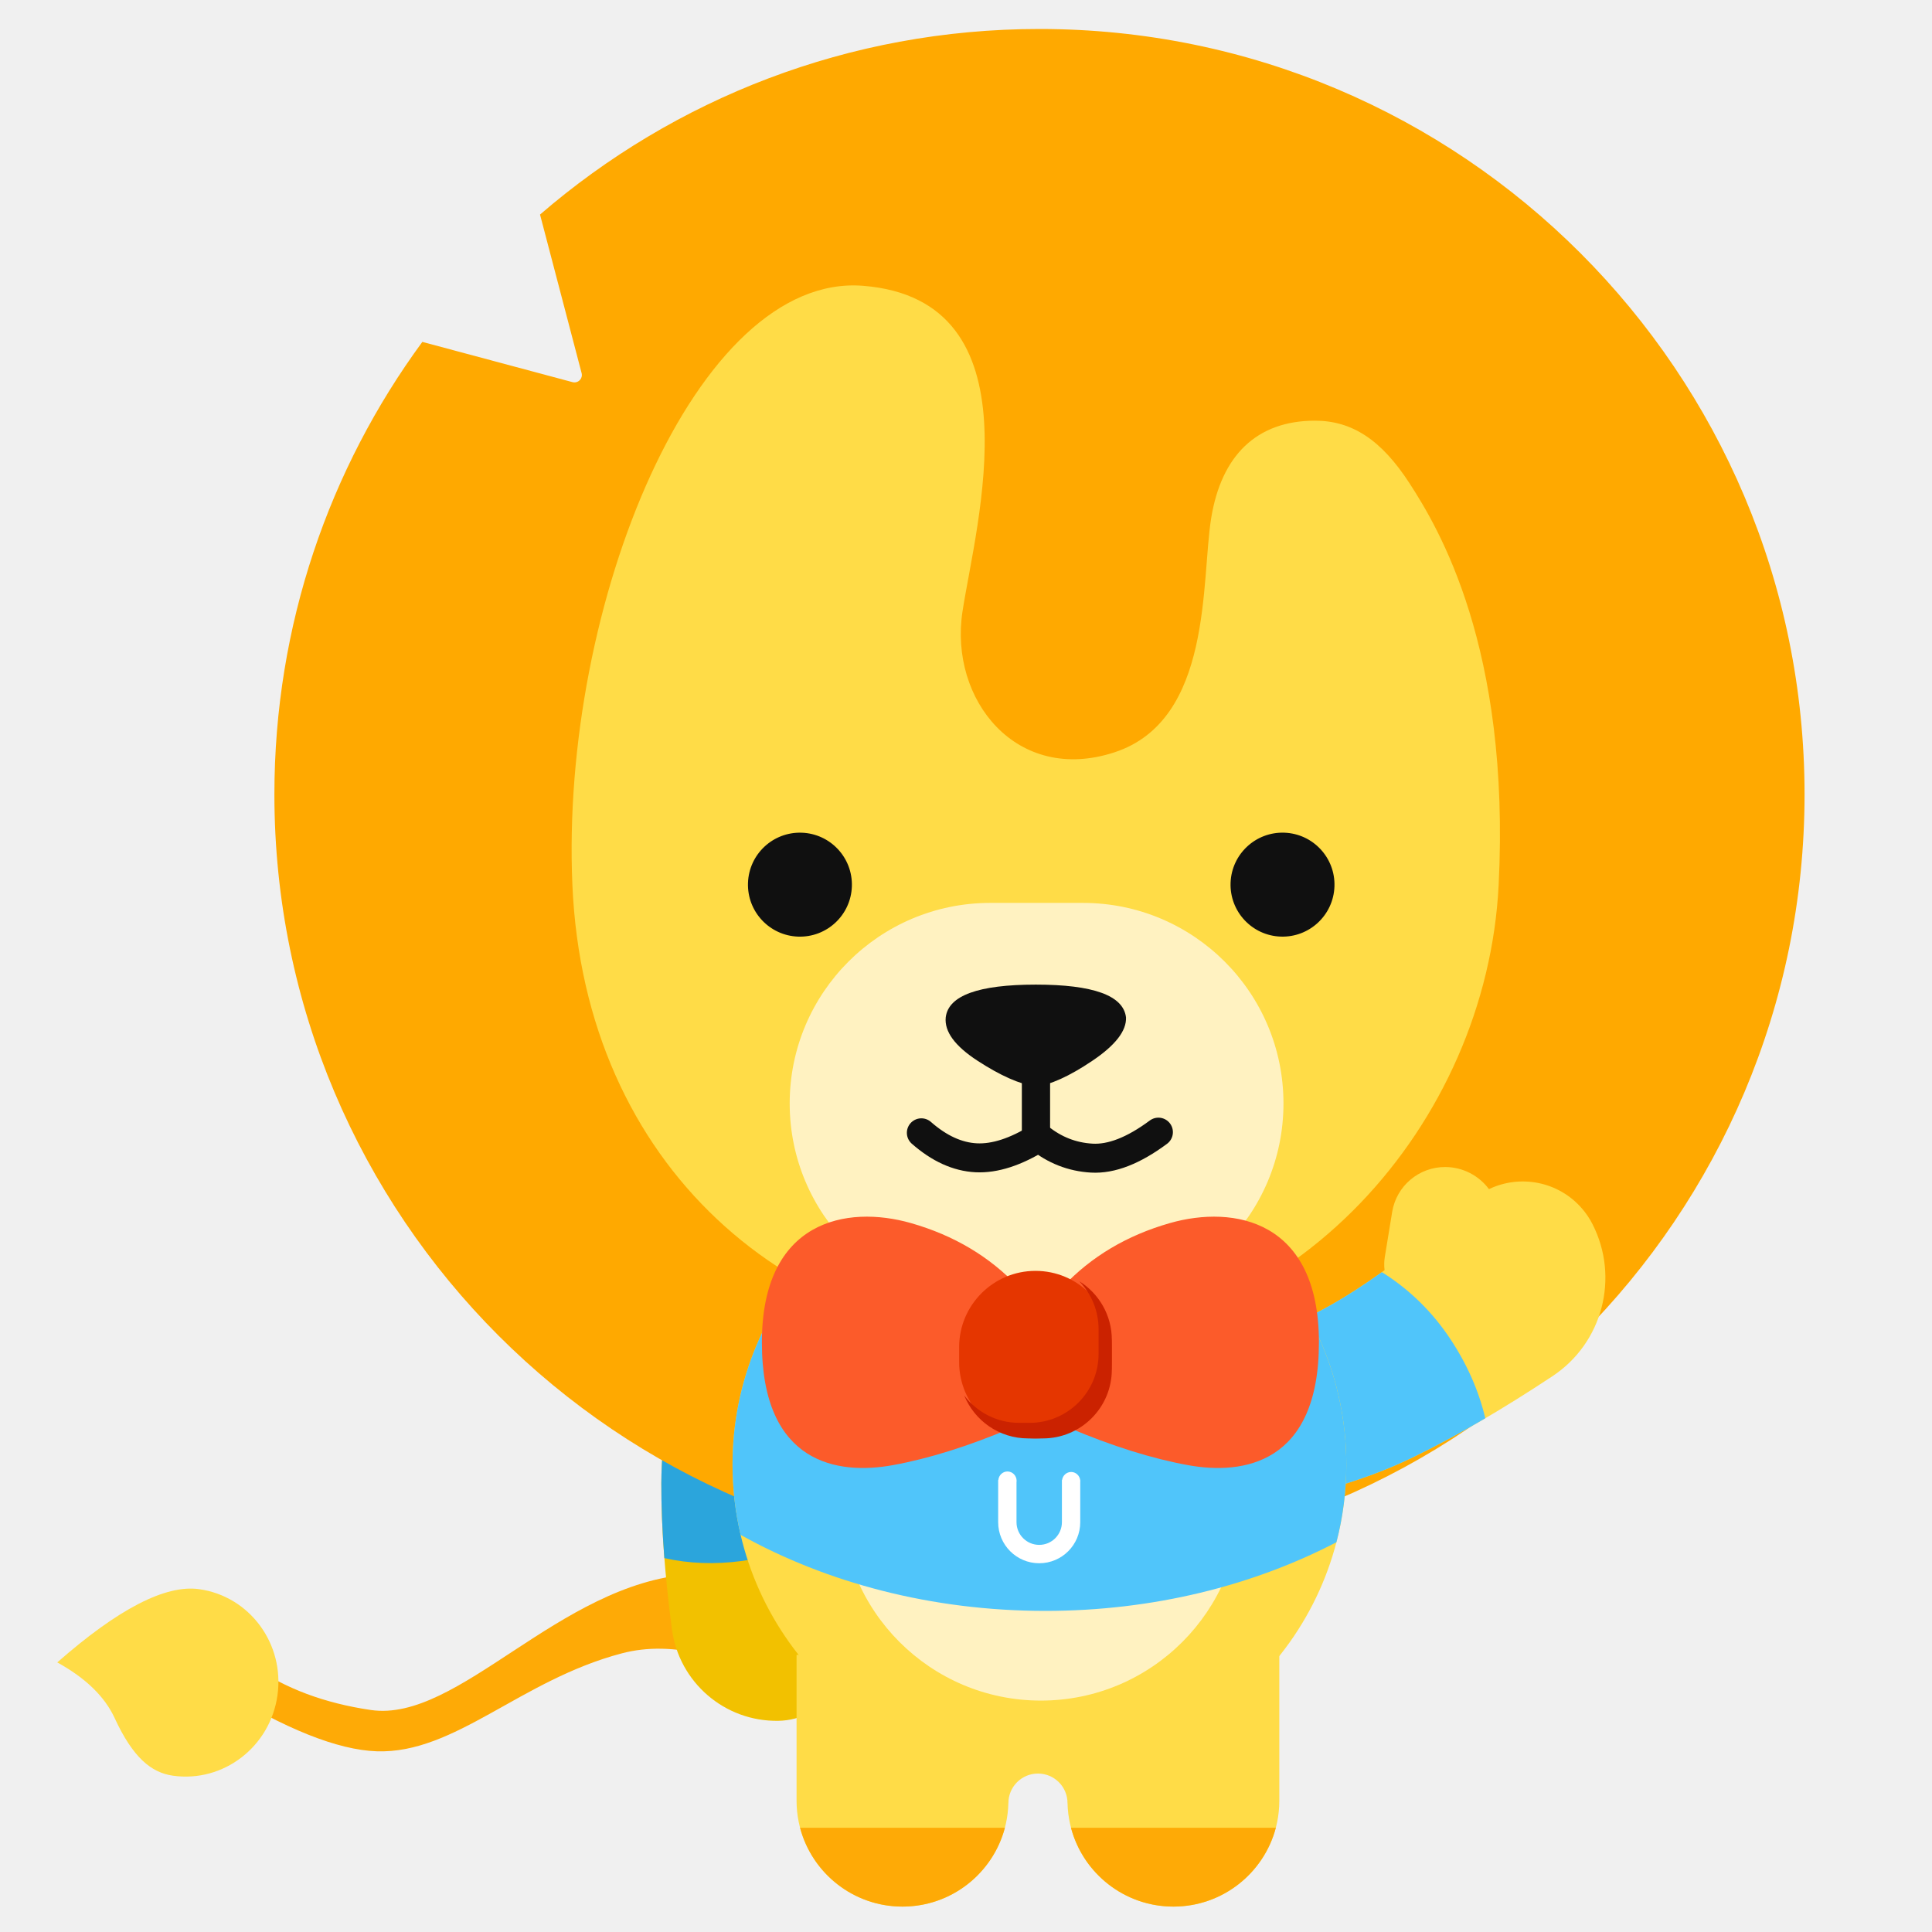
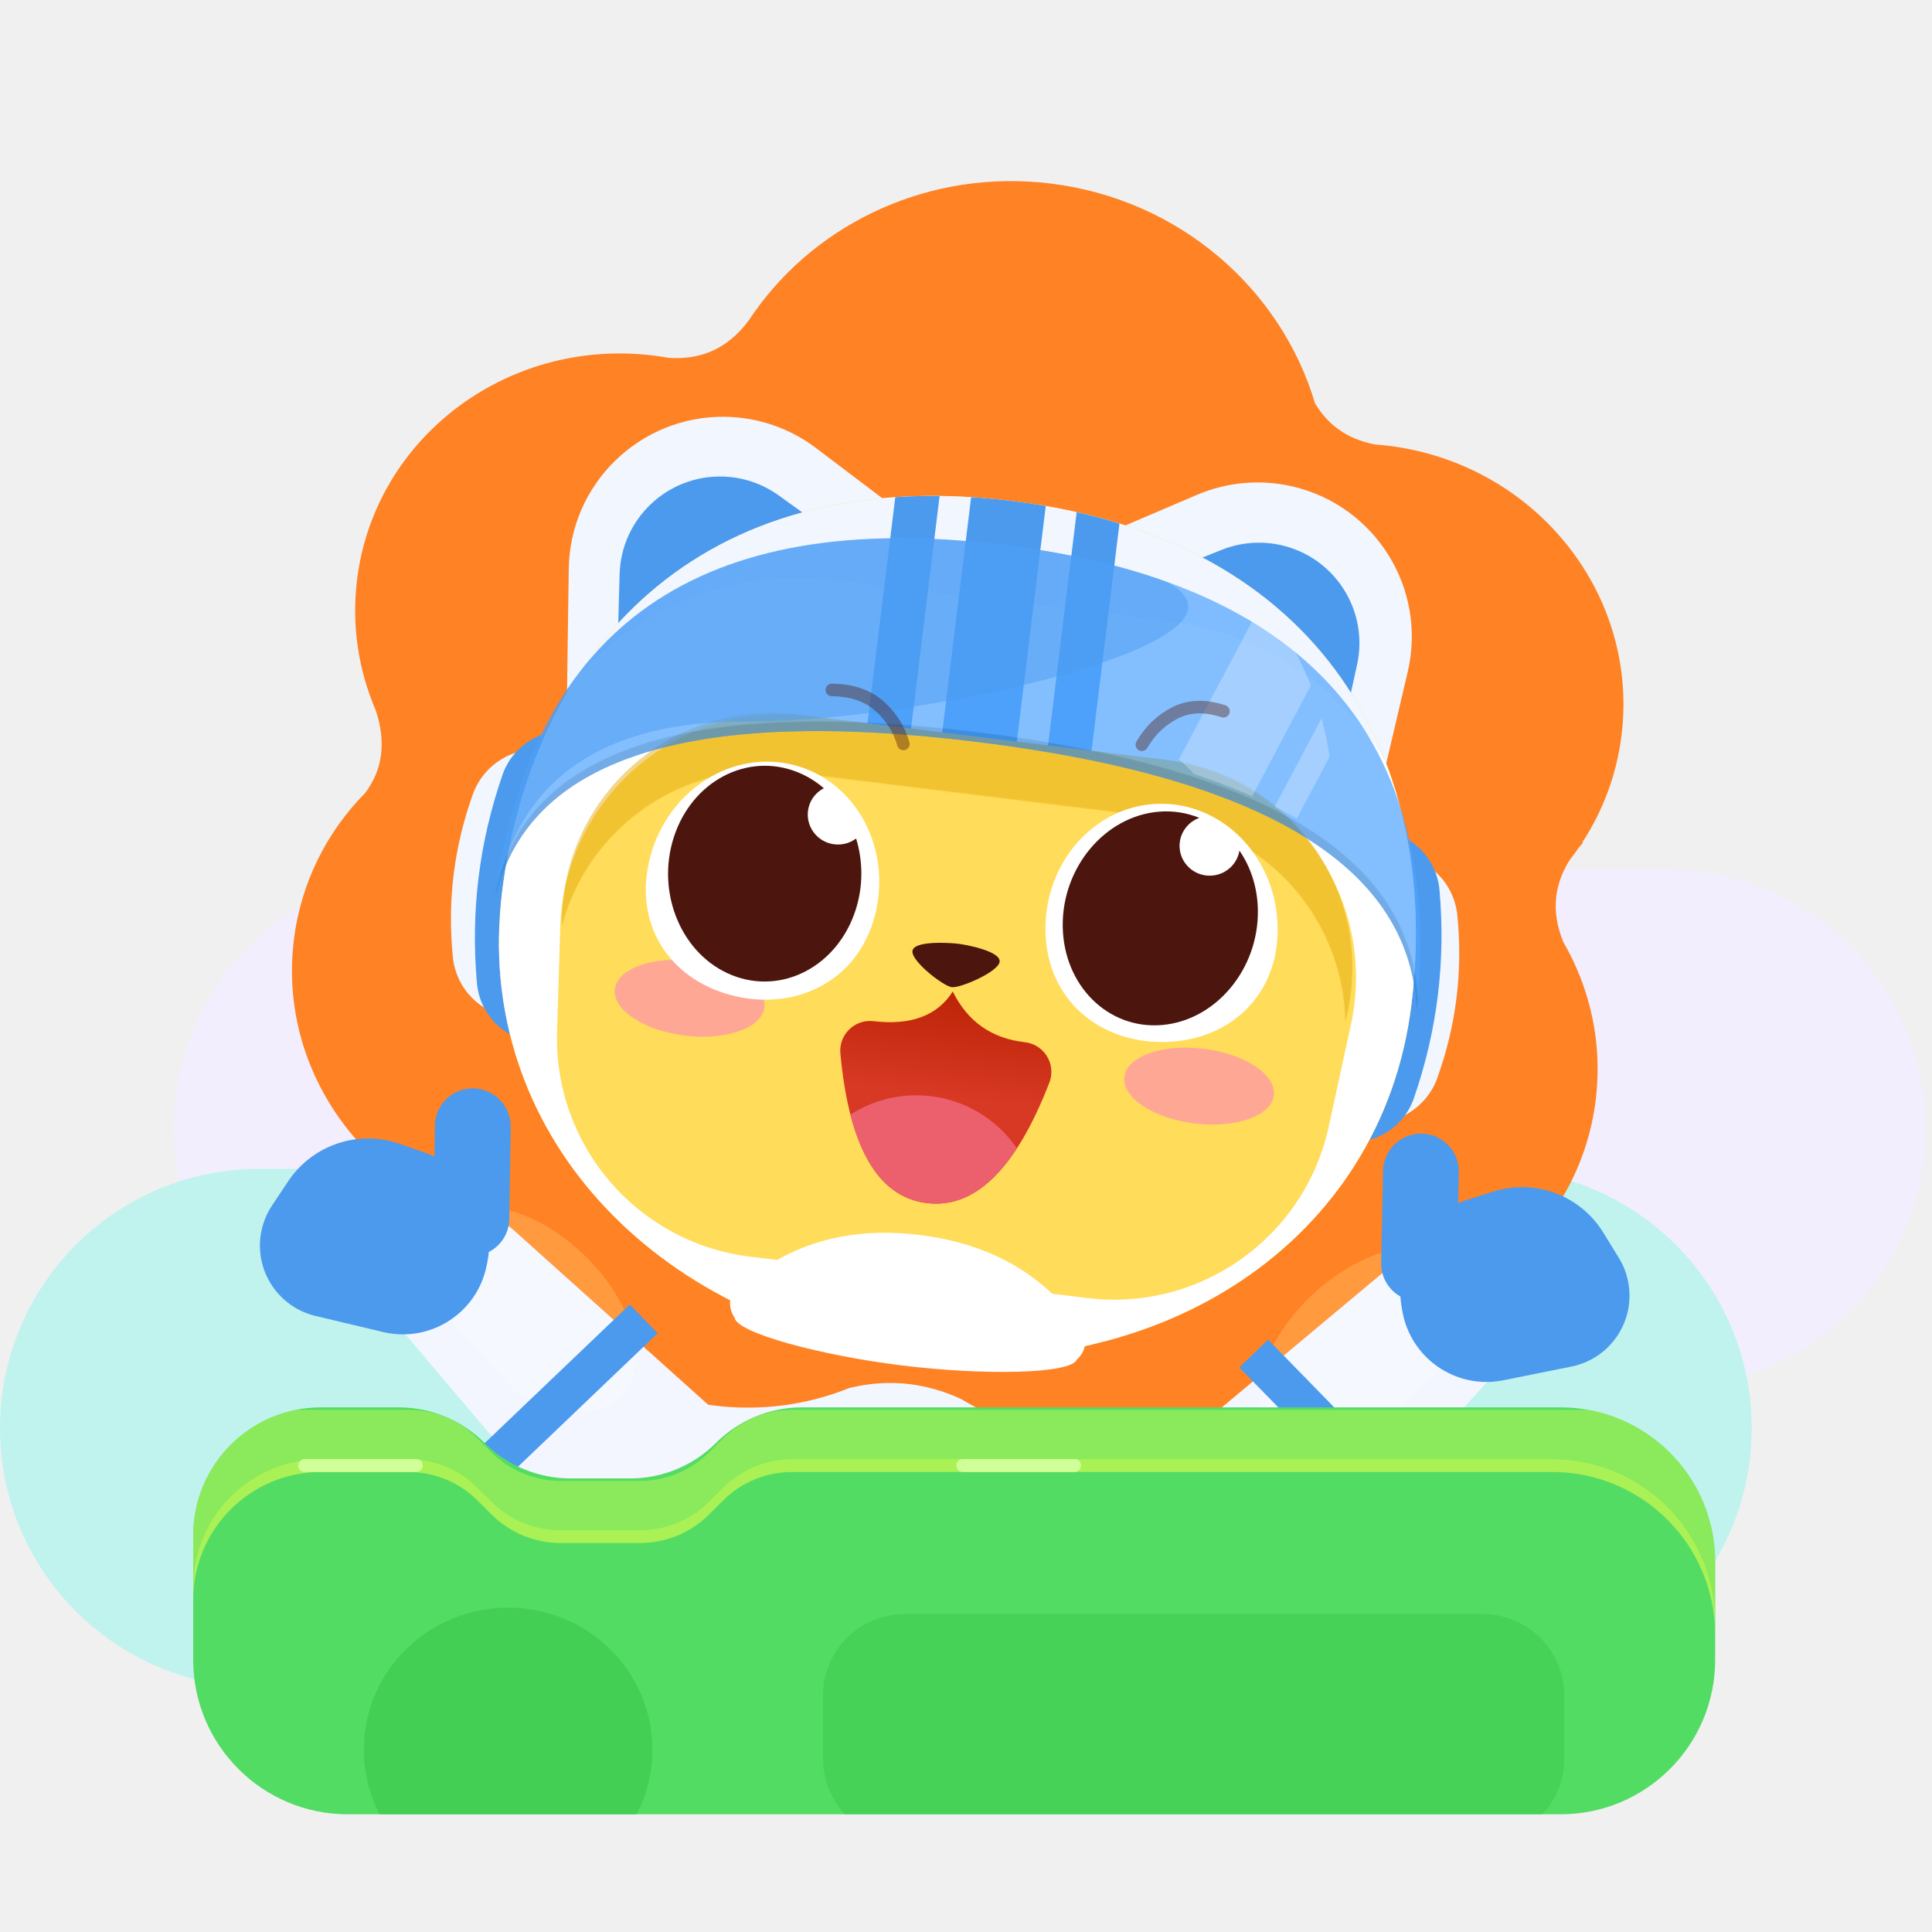
- <svg xmlns="http://www.w3.org/2000/svg" xmlns:xlink="http://www.w3.org/1999/xlink" width="120px" height="120px" viewBox="0 0 120 120" version="1.1">
+ <svg xmlns="http://www.w3.org/2000/svg" xmlns:xlink="http://www.w3.org/1999/xlink" width="200px" height="200px" viewBox="0 0 200 200" version="1.1">
  <defs>
-     <path d="M25.042,32.348 C27.316,32.85 28.643,32.095 29.024,30.081 C29.405,28.068 28.294,26.667 25.691,25.878 C20.73,24.606 17.462,22.568 15.889,19.764 C12.689,14.063 13.185,7.96 9.682,4.574 C7.934,2.884 4.729,1.443 0.065,0.251 L0.487,2.718 C2.916,3.19 5.282,4.316 7.586,6.095 C11.947,9.463 10.046,19.943 15.3,26.223 C17.284,28.594 20.531,30.636 25.042,32.348 Z" id="path-1" stroke-width="1" />
-     <path d="M15.172,6.77 L15.214,6.79 C16.719,7.776 17.958,9.032 18.933,10.558 C19.839,11.976 20.46,13.45 20.797,14.98 C19.35,15.797 17.973,16.508 16.665,17.114 C13.888,18.398 10.46,19.302 6.381,19.826 L6.381,19.826 C4.063,20.123 1.943,18.486 1.645,16.168 C1.64,16.129 1.636,16.09 1.632,16.051 C1.405,13.78 2.9,11.694 5.123,11.18 L5.123,11.18 C7.821,10.557 10.221,9.676 12.323,8.537 C13.194,8.066 14.143,7.477 15.172,6.77 Z" id="path-3" stroke-width="1" />
-     <path d="M13.216,10.925 C12.473,13.743 9.907,15.822 6.854,15.822 C3.802,15.822 1.236,13.743 0.493,10.925 L13.216,10.925 Z M30.045,10.925 C29.302,13.743 26.735,15.822 23.683,15.822 C20.631,15.822 18.064,13.743 17.321,10.925 L30.045,10.925 Z" id="path-5" stroke-width="1" />
-     <path d="M16.91,7.566 L16.957,7.589 C18.634,8.69 20.016,10.094 21.103,11.8 C22.114,13.388 22.807,15.038 23.181,16.751 C21.572,17.661 20.039,18.452 18.583,19.126 C15.49,20.556 11.672,21.562 7.129,22.142 L7.129,22.142 C4.535,22.474 2.163,20.64 1.832,18.046 C1.826,18.004 1.822,17.963 1.817,17.921 C1.561,15.386 3.231,13.055 5.714,12.482 L5.714,12.482 C8.718,11.789 11.39,10.808 13.73,9.54 C14.702,9.014 15.762,8.356 16.91,7.566 Z" id="path-7" stroke-width="1" />
-     <ellipse id="path-9" cx="19.062" cy="19.07" rx="19.062" ry="19.07" stroke-width="1" />
-     <path d="M39.74,14.694 C40.373,10.804 42.566,8.644 46.185,8.644 C48.481,8.644 50.307,9.823 52.068,12.547 C53.829,15.271 58.337,22.701 57.594,37.499 C56.85,52.297 44.884,65.899 29.205,65.899 C13.526,65.899 0.829,54.931 0.064,37.499 C-0.701,20.066 7.758,-0.565 18.127,0.267 C29.079,1.147 25.131,15.021 24.293,20.498 C23.455,25.975 27.656,31.247 33.747,29.238 C39.838,27.23 39.107,18.584 39.74,14.694 Z" id="path-11" stroke-width="1" />
-     <path d="M19.713,4.011 C20.927,4.768 21.736,6.115 21.736,7.651 L21.736,9.49 C21.736,11.856 19.818,13.774 17.452,13.774 L16.535,13.774 C14.74,13.774 13.204,12.671 12.566,11.106 C13.348,12.14 14.588,12.807 15.984,12.807 L16.628,12.807 C18.994,12.807 20.912,10.889 20.912,8.523 L20.912,6.984 C20.912,5.83 20.455,4.782 19.713,4.011 Z" id="path-13" stroke-width="1" />
+     <path d="M4.468,16.342 C6.932,7.399 12.409,1.952 20.9,-2.50111075e-12 L33.623,-2.50111075e-12 C43.049,2.449 48.926,7.896 51.253,16.342 C52.692,21.566 54.746,37.098 54.756,37.264 L0.923,37.262 C0.936,37.063 2.976,21.758 4.468,16.342 Z" id="path-1" />
+     <path d="M5.947,0.099 C5.951,0.099 5.956,0.099 5.961,0.099 L7.152,0.099 C7.829,0.07 8.478,0.471 8.734,1.139 L12.719,11.524 C13.04,12.36 12.623,13.298 11.786,13.619 C11.786,13.619 11.786,13.619 11.786,13.619 C10.95,13.94 10.012,13.522 9.692,12.687 L8.994,10.867 L4.104,10.867 L3.406,12.687 C3.085,13.522 2.147,13.94 1.312,13.619 C1.311,13.619 1.311,13.619 1.311,13.619 C0.475,13.298 0.057,12.36 0.378,11.524 L4.363,1.139 C4.62,0.471 5.27,0.07 5.947,0.099 Z M5.349,7.623 L7.749,7.623 L6.549,4.496 L5.349,7.623 Z M15.541,0.208 C16.436,0.208 17.162,0.934 17.162,1.829 L17.162,12.027 C17.162,12.922 16.436,13.648 15.541,13.648 C14.645,13.648 13.919,12.922 13.919,12.027 L13.919,1.829 C13.919,0.934 14.645,0.208 15.541,0.208 Z" id="path-3" />
+     <path d="M44.178,87.618 C70.371,87.618 91.605,70.265 91.605,45.399 C91.605,20.532 77.106,-1.298 44.178,-1.298 C11.251,-1.298 -3.248,20.532 -3.248,45.399 C-3.248,70.265 17.985,87.618 44.178,87.618 Z" id="path-5" />
+     <path d="M28.434,25.312 L67.183,25.312 C79.158,25.312 88.865,35.019 88.865,46.993 C88.865,47.772 88.823,48.551 88.739,49.326 L88.337,53.037 C87.087,64.587 77.336,73.34 65.719,73.34 L29.899,73.34 C18.281,73.34 8.53,64.587 7.281,53.037 L6.879,49.326 C5.591,37.421 14.197,26.726 26.102,25.438 C26.876,25.354 27.655,25.312 28.434,25.312 Z" id="path-7" />
+     <filter x="-3.7%" y="-6.2%" width="107.3%" height="112.5%" filterUnits="objectBoundingBox" id="filter-8">
+       <feOffset dx="0" dy="6" in="SourceAlpha" result="shadowOffsetInner1" />
+       <feComposite in="shadowOffsetInner1" in2="SourceAlpha" operator="arithmetic" k2="-1" k3="1" result="shadowInnerInner1" />
+       <feColorMatrix values="0 0 0 0 0.881   0 0 0 0 0.645   0 0 0 0 0  0 0 0 0.452 0" type="matrix" in="shadowInnerInner1" />
+     </filter>
+     <path d="M14.506,1.636 C13.288,2.057 12.414,3.204 12.414,4.552 C12.414,6.257 13.81,7.64 15.533,7.64 C17.067,7.64 18.342,6.543 18.602,5.099 C19.742,6.811 20.408,8.94 20.404,11.286 C20.394,17.385 15.857,22.634 10.271,23.011 C4.685,23.388 0.165,18.75 0.176,12.651 C0.186,6.553 4.723,1.303 10.309,0.926 C11.806,0.825 13.228,1.085 14.506,1.636 Z" id="path-9" />
+     <path d="M2.195,6.033 C2.766,6.759 3.657,7.226 4.658,7.226 C6.38,7.226 7.776,5.844 7.776,4.139 C7.776,3.24 7.389,2.432 6.77,1.867 C7.727,1.406 8.756,1.095 9.834,0.966 C15.393,0.297 20.15,4.692 20.458,10.783 C20.767,16.874 16.511,22.353 10.953,23.022 C5.394,23.691 0.638,19.296 0.329,13.205 C0.196,10.591 0.904,8.09 2.195,6.033 Z" id="path-11" />
+     <linearGradient x1="50%" y1="0%" x2="50%" y2="50%" id="linearGradient-13">
+       <stop stop-color="#BC2406" offset="0%" />
+       <stop stop-color="#D83925" offset="100%" />
+     </linearGradient>
+     <path d="M3.059,4.046 C6.956,4.027 9.544,2.678 10.822,0 C12.721,2.898 15.405,4.332 18.874,4.302 L18.874,4.302 C20.58,4.287 21.975,5.658 21.99,7.364 C21.992,7.629 21.96,7.892 21.895,8.148 C19.548,17.427 15.857,22.067 10.822,22.067 C5.723,22.067 2.135,17.309 0.057,7.793 L0.057,7.793 C-0.307,6.127 0.749,4.481 2.415,4.117 C2.627,4.071 2.843,4.047 3.059,4.046 Z" id="path-14" />
+     <path d="M36.368,4.327 C35.969,5.89 27.003,7.139 18.516,7.139 C10.028,7.139 1.063,5.89 0.664,4.327 C0.251,3.867 1.41391797e-15,3.259 1.33226763e-15,2.592 L0,0 L37.032,0 L37.032,2.592 C37.032,3.259 36.781,3.867 36.368,4.327 Z" id="path-16" />
+     <path d="M0,43.059 C0.253,14.502 16.19,0.223 47.811,0.223 C79.431,0.223 95.545,14.502 96.153,43.059 C93.87,28.223 77.648,20.805 47.488,20.805 C17.328,20.805 1.498,28.223 0,43.059 Z" id="path-18" />
+     <filter x="-0.5%" y="-1.2%" width="101.0%" height="102.3%" filterUnits="objectBoundingBox" id="filter-20">
+       <feOffset dx="0" dy="-1" in="SourceAlpha" result="shadowOffsetInner1" />
+       <feComposite in="shadowOffsetInner1" in2="SourceAlpha" operator="arithmetic" k2="-1" k3="1" result="shadowInnerInner1" />
+       <feColorMatrix values="0 0 0 0 0.219   0 0 0 0 0.528   0 0 0 0 0.857  0 0 0 1 0" type="matrix" in="shadowInnerInner1" />
+     </filter>
+     <path d="M9.242,12.412 L37.213,10.412 C42.531,10.031 47.15,14.034 47.53,19.352 C47.547,19.591 47.556,19.83 47.555,20.07 L47.555,20.07 C47.538,25.467 43.149,29.829 37.752,29.812 C37.549,29.812 37.347,29.805 37.145,29.792 L9.2,27.966 C5.117,27.699 1.945,24.303 1.958,20.211 L1.958,20.211 C1.97,16.106 5.147,12.705 9.242,12.412 Z" id="path-21" />
+     <path d="M9.242,12.412 L37.213,10.412 C42.531,10.031 47.15,14.034 47.53,19.352 C47.547,19.591 47.556,19.83 47.555,20.07 L47.555,20.07 C47.538,25.467 43.149,29.829 37.752,29.812 C37.549,29.812 37.347,29.805 37.145,29.792 L9.2,27.966 C5.117,27.699 1.945,24.303 1.958,20.211 L1.958,20.211 C1.97,16.106 5.147,12.705 9.242,12.412 Z" id="path-23" />
+     <path d="M13.236,0.599 L21.263,0.599 C24.599,0.599 27.798,1.922 30.161,4.277 L30.161,4.277 C32.524,6.632 35.724,7.954 39.06,7.954 L45.24,7.954 C48.571,7.954 51.767,6.632 54.124,4.277 L54.124,4.277 C56.482,1.922 59.677,0.599 63.009,0.599 L141.555,0.599 C150.391,0.599 157.555,7.763 157.555,16.599 L157.555,26.723 C157.555,35.56 150.391,42.723 141.555,42.723 L16,42.723 C7.163,42.723 -2.02341161e-14,35.56 -2.13162821e-14,26.723 L-2.84217094e-14,13.835 C-2.93169237e-14,6.525 5.926,0.599 13.236,0.599 Z" id="path-25" />
  </defs>
-   <g id="hi_1" fill-rule="evenodd">
-     <g id="尾巴">
-       <g id="Group-44">
-         <g id="Path-18">
-           <mask id="mask-2" fill="white">
-             <use xlink:href="#path-1" />
-           </mask>
-           <use id="Mask" fill="#FEAA06" transform="matrix(0.6946584,0.7193398,0.7193398,-0.6946584,13.3808,104.9887)" xlink:href="#path-1" stroke-width="1" stroke="none" />
+   <g id="页面-1" stroke="none" stroke-width="1" fill="none" fill-rule="evenodd">
+     <g id="Result-结果反馈" transform="translate(-1028, -4575)">
+       <g id="login_img_lion" transform="translate(1028, 4575)">
+         <g id="分组-2" transform="translate(0, 9)">
+           <g id="分组">
+             <path d="M44.833,81 L172.5,81 C187.32,81 199.333,93.014 199.333,107.833 L199.333,107.833 C199.333,122.653 187.32,134.667 172.5,134.667 L44.833,134.667 C30.014,134.667 18,122.653 18,107.833 L18,107.833 C18,93.014 30.014,81 44.833,81 Z" id="矩形" fill="#F2EEFE" />
+             <path d="M26.833,112 L154.5,112 C169.32,112 181.333,124.014 181.333,138.833 L181.333,138.833 C181.333,153.653 169.32,165.667 154.5,165.667 L26.833,165.667 C12.014,165.667 -1.73783111e-15,153.653 -3.55271368e-15,138.833 L-3.55271368e-15,138.833 C-5.36759624e-15,124.014 12.014,112 26.833,112 Z" id="矩形" fill="#C0F3ED" />
+             <g id="编组-49" transform="translate(20, 0)">
+               <g id="编组-24" transform="translate(79.81235, 87.94761) rotate(3) translate(-79.81235, -87.94761) translate(4.812352, 3.947611)">
+                 <g id="编组-47" transform="translate(75.16496, 84.05388) rotate(4) translate(-75.16496, -84.05388) translate(6.164963, 5.55388)">
+                   <g id="编组-14复制-21">
+                     <g id="编组-27复制">
+                       <path d="M66.197,44.092 C63.329,44.092 61.004,63.046 61.004,86.01 C61.004,108.974 63.329,127.251 66.197,127.251" id="路径" stroke="#000000" stroke-width="0.65" opacity="0" stroke-dasharray="2.6,2.6" transform="translate(63.6005, 85.67131) rotate(-90) translate(-63.6005, -85.67131) " />
+                       <g id="编组-17" transform="translate(39.84713, 117.7577)">
+                         <g id="编组-25" transform="translate(0.308062, 0.462675)">
+                           <mask id="mask-2" fill="white">
+                             <use xlink:href="#path-1" />
+                           </mask>
+                           <use id="形状结合" fill="#F1F6FF" xlink:href="#path-1" />
+                           <path d="M8.357,19.47 L8.357,19.47 C10.509,19.47 12.254,21.214 12.254,23.366 C12.254,23.367 12.254,23.367 12.254,23.368 L12.253,33.096 C12.252,35.249 10.507,36.994 8.354,36.995 L8.354,36.995 C6.202,36.995 4.457,35.251 4.457,33.099 C4.457,33.098 4.457,33.098 4.457,33.097 L4.458,23.369 C4.459,21.216 6.204,19.471 8.357,19.47 Z" id="矩形复制-11" fill="#FFFFFF" mask="url(#mask-2)" transform="translate(8.355515, 28.23259) rotate(10) translate(-8.355515, -28.23259) " />
+                           <g id="编组复制" mask="url(#mask-2)">
+                             <g transform="translate(18.31614, 16.77688)">
+                               <mask id="mask-4" fill="white">
+                                 <use xlink:href="#path-3" />
+                               </mask>
+                               <use id="蒙版" stroke="none" fill="#4B9AEE" fill-rule="evenodd" xlink:href="#path-3" />
+                             </g>
+                           </g>
+                           <path d="M29.914,59.165 C36.264,60.545 41.033,61.239 44.221,61.247 C47.409,61.256 51.517,60.584 56.544,59.234 L56.55,63.399 C51.671,64.88 47.612,65.616 44.373,65.608 C41.134,65.6 36.317,64.84 29.92,63.33 L29.914,59.165 Z" id="矩形复制-4" fill="#4B9AEE" mask="url(#mask-2)" transform="translate(43.23226, 62.38641) scale(-1, 1) rotate(-354) translate(-43.23226, -62.38641) " />
+                           <g id="编组-29" mask="url(#mask-2)">
+                             <g transform="translate(26.11232, 35.69638)" />
+                           </g>
+                         </g>
+                       </g>
+                       <g id="编组-30">
+                         <g id="编组-12">
+                           <g id="编组-6">
+                             <path d="M131.145,61.008 L131.236,61.008 C131.108,61.188 130.987,61.367 130.871,61.546 C130.628,62.013 130.37,62.472 130.099,62.923 C129.475,64.232 129.163,65.541 129.163,66.85 C129.163,68.378 129.589,69.906 130.44,71.435 C133.799,75.87 135.783,81.346 135.783,87.272 C135.783,101.242 124.754,112.714 110.681,113.943 C106.109,122.611 96.811,128.545 86.083,128.545 C81.899,128.545 77.932,127.642 74.379,126.027 C72.545,125.434 70.707,125.138 68.866,125.138 C66.825,125.138 64.781,125.522 62.734,126.291 C58.701,128.527 54.03,129.805 49.051,129.805 C37.751,129.805 28.037,123.222 23.763,113.794 C10.335,111.978 0,100.795 0,87.272 C0,81.254 2.046,75.7 5.501,71.229 C6.247,69.877 6.621,68.526 6.621,67.174 C6.621,65.665 6.25,64.148 5.508,62.626 C3.242,58.739 1.949,54.248 1.949,49.465 C1.949,34.779 14.137,22.854 29.237,22.686 L29.236,22.684 C29.242,22.685 29.248,22.685 29.254,22.686 C29.356,22.685 29.458,22.684 29.561,22.684 C30.097,22.684 30.631,22.699 31.16,22.729 C32.73,22.649 34.122,22.269 35.336,21.59 C36.803,20.768 38.009,19.509 38.954,17.811 C39.08,17.557 39.21,17.306 39.343,17.057 C39.349,17.042 39.356,17.028 39.363,17.013 L39.365,17.016 C44.773,6.906 55.663,0 68.217,0 C81.67,0 93.213,7.932 98.145,19.237 C98.914,20.234 99.809,21.018 100.83,21.59 C101.997,22.243 103.329,22.619 104.826,22.718 C105.289,22.696 105.754,22.684 106.223,22.684 C106.433,22.684 106.643,22.687 106.853,22.691 C106.878,22.689 106.904,22.687 106.93,22.684 L106.925,22.693 C121.85,23.054 133.834,34.902 133.834,49.465 C133.834,53.598 132.869,57.513 131.145,61.008 Z M81.04,60.462 C77.106,62.103 72.771,63.012 68.217,63.012 C63.452,63.012 58.927,62.017 54.85,60.23 C53.274,63.707 50.958,66.798 48.096,69.314 C50.069,71.431 51.699,73.855 52.9,76.503 C58.173,77.216 62.969,79.374 66.849,82.55 C71.259,78.397 77.094,75.66 83.574,75.093 C84.683,72.991 86.07,71.049 87.688,69.314 C84.889,66.854 82.613,63.845 81.04,60.462 Z" id="形状结合" fill="#FF8224" transform="translate(67.89172, 64.90251) rotate(-360) translate(-67.89172, -64.90251) " />
+                             <path d="M112.395,64.578 L112.395,64.578 C115.667,64.578 118.503,66.843 119.227,70.034 C119.87,72.867 120.191,75.699 120.191,78.532 C120.191,81.365 119.87,84.197 119.227,87.03 L119.227,87.03 C118.503,90.221 115.667,92.486 112.395,92.486 L112.395,92.486 C109.123,92.486 106.286,90.221 105.563,87.03 C104.92,84.197 104.599,81.365 104.599,78.532 C104.599,75.699 104.92,72.867 105.563,70.034 L105.563,70.034 C106.286,66.843 109.123,64.578 112.395,64.578 Z" id="矩形复制-25" fill="#F1F6FF" />
+                             <path d="M110.446,62.306 L110.446,62.306 C113.643,62.306 116.406,64.539 117.076,67.665 C117.854,71.288 118.242,74.91 118.242,78.532 C118.242,82.154 117.854,85.776 117.076,89.399 L117.076,89.399 C116.406,92.525 113.643,94.758 110.446,94.758 L110.446,94.758 C107.249,94.758 104.486,92.525 103.815,89.399 C103.038,85.776 102.65,82.154 102.65,78.532 C102.65,74.91 103.038,71.288 103.815,67.665 L103.815,67.665 C104.486,64.539 107.249,62.306 110.446,62.306 Z" id="矩形复制-28" fill="#4B9AEE" />
+                             <path d="M23.389,64.578 L23.389,64.578 C26.661,64.578 29.497,66.843 30.221,70.034 C30.863,72.867 31.185,75.699 31.185,78.532 C31.185,81.365 30.863,84.197 30.221,87.03 L30.221,87.03 C29.497,90.221 26.661,92.486 23.389,92.486 L23.389,92.486 C20.116,92.486 17.28,90.221 16.556,87.03 C15.914,84.197 15.592,81.365 15.592,78.532 C15.592,75.699 15.914,72.867 16.556,70.034 L16.556,70.034 C17.28,66.843 20.116,64.578 23.389,64.578 Z" id="矩形复制-26" fill="#F1F6FF" />
+                             <path d="M25.987,62.306 L25.987,62.306 C29.184,62.306 31.947,64.539 32.618,67.665 C33.395,71.288 33.783,74.91 33.783,78.532 C33.783,82.154 33.395,85.776 32.618,89.399 L32.618,89.399 C31.947,92.525 29.184,94.758 25.987,94.758 L25.987,94.758 C22.79,94.758 20.027,92.525 19.357,89.399 C18.58,85.776 18.191,82.154 18.191,78.532 C18.191,74.91 18.58,71.288 19.357,67.665 L19.357,67.665 C20.027,64.539 22.79,62.306 25.987,62.306 Z" id="矩形复制-27" fill="#4B9AEE" />
+                             <path d="M17.541,27.259 L117.592,27.259 L117.592,27.259 C117.592,52.35 97.252,72.691 72.161,72.691 L62.973,72.691 C37.882,72.691 17.541,52.35 17.541,27.259 Z" id="矩形" transform="translate(67.56688, 49.97493) rotate(-180) translate(-67.56688, -49.97493) " />
+                             <g id="编组-24复制-3" transform="translate(41.6627, 44.32045) rotate(-30) translate(-41.6627, -44.32045) translate(16.64996, 22.57811)">
+                               <g id="矩形-+-矩形蒙版" transform="translate(-0, 0)">
+                                 <path d="M34.331,9.531 L45.838,21.093 L4.168,38.192 L7.24,18.35 C8.588,9.637 16.745,3.667 25.458,5.016 C28.821,5.536 31.93,7.118 34.331,9.531 Z" id="矩形" fill="#F1F6FF" transform="translate(25.00326, 21.50888) rotate(-345) translate(-25.00326, -21.50888) " />
+                                 <path d="M30.079,13.553 L37.212,20.374 L10.816,30.092 L12.637,19.333 C13.596,13.67 18.964,9.857 24.628,10.816 C26.677,11.163 28.576,12.116 30.079,13.553 Z" id="矩形" fill="#4B9AEE" transform="translate(24.01401, 20.37983) rotate(-345) translate(-24.01401, -20.37983) " />
+                               </g>
+                             </g>
+                             <g id="编组-24复制-4" transform="translate(92.96421, 44.32045) scale(-1, 1) rotate(-30) translate(-92.96421, -44.32045) translate(67.95148, 22.57811)">
+                               <g id="矩形-+-矩形蒙版" transform="translate(-0, 0)">
+                                 <path d="M34.331,9.531 L45.838,21.093 L4.168,38.192 L7.24,18.35 C8.588,9.637 16.745,3.667 25.458,5.016 C28.821,5.536 31.93,7.118 34.331,9.531 Z" id="矩形" fill="#F1F6FF" transform="translate(25.00326, 21.50888) rotate(-345) translate(-25.00326, -21.50888) " />
+                                 <path d="M30.079,13.553 L37.212,20.374 L10.816,30.092 L12.637,19.333 C13.596,13.67 18.964,9.857 24.628,10.816 C26.677,11.163 28.576,12.116 30.079,13.553 Z" id="矩形" fill="#4B9AEE" transform="translate(24.01401, 20.37983) rotate(-345) translate(-24.01401, -20.37983) " />
+                               </g>
+                             </g>
+                             <g id="形状结合" transform="translate(24.03822, 34.39833)">
+                               <mask id="mask-6" fill="white">
+                                 <use xlink:href="#path-5" />
+                               </mask>
+                               <use id="椭圆形" fill="#FFDC59" xlink:href="#path-5" />
+                               <path d="M-14.318,72.81 C-27.67,23.405 -8.168,-1.298 44.188,-1.298 C96.544,-1.298 116.505,23.405 104.071,72.81 L99.301,72.81 C96.788,72.81 94.751,70.773 94.751,68.26 C94.751,68.025 94.769,67.79 94.805,67.557 C97.059,53.139 94.742,38.408 87.854,23.365 C84.09,15.145 63.019,9.922 44.066,9.922 C25.113,9.922 5.22,16.429 1.106,23.365 C-7.613,38.067 -10.523,52.737 -7.623,67.376 L-7.623,67.376 C-7.135,69.841 -8.737,72.235 -11.202,72.723 C-11.493,72.781 -11.79,72.81 -12.086,72.81 L-14.318,72.81 Z" id="路径-7" fill="#F1F6FF" mask="url(#mask-6)" />
+                               <g id="编组-27" mask="url(#mask-6)">
+                                 <g transform="translate(-3.630498, -1.947075)">
+                                   <path d="M30.554,11.033 L65.522,11.033 C82.395,11.033 96.072,24.711 96.072,41.583 C96.072,42.226 96.052,42.869 96.011,43.51 L94.675,64.66 C93.658,80.752 80.31,93.283 64.186,93.283 L31.891,93.283 C15.766,93.283 2.418,80.752 1.401,64.66 L0.065,43.51 C-0.999,26.671 11.789,12.158 28.627,11.094 C29.269,11.054 29.911,11.033 30.554,11.033 Z M29.457,25.312 C28.759,25.312 28.061,25.344 27.365,25.408 C14.854,26.564 5.648,37.642 6.803,50.154 L7.799,60.942 C8.88,72.647 18.699,81.601 30.453,81.601 L65.623,81.601 C77.377,81.601 87.196,72.647 88.277,60.942 L89.273,50.154 C89.337,49.458 89.369,48.76 89.369,48.062 C89.369,35.497 79.184,25.312 66.619,25.312 L29.457,25.312 Z" id="形状结合" fill="#FFFFFF" fill-rule="evenodd" />
+                                   <g id="编组复制-2" style="mix-blend-mode: multiply;" stroke-width="1" fill="none" fill-rule="evenodd" transform="translate(47.484, 12.9805) rotate(-270) translate(-47.484, -12.9805) translate(34.81521, 1.29805)">
+                                     <path d="M-4.61852778e-14,-4.9471538e-13 L25.013,-4.9471538e-13 L25.013,4.538 L-4.61852778e-14,4.538 L-4.61852778e-14,-4.9471538e-13 Z M0,7.794 L25.013,7.794 L25.013,15.571 L0,15.571 L0,7.794 Z M0,18.827 L25.013,18.827 L25.013,23.365 L0,23.365 L0,18.827 Z" id="形状结合" fill="#4B9AEE" />
+                                   </g>
+                                   <g id="矩形" fill="none" fill-opacity="1">
+                                     <use fill="black" filter="url(#filter-8)" xlink:href="#path-7" />
+                                   </g>
+                                 </g>
+                               </g>
+                               <path d="M18.046,149.395 C12.127,99.99 20.772,75.287 43.982,75.287 C67.191,75.287 76.04,99.99 70.528,149.395 L70.528,149.395 C68.223,149.395 66.354,147.526 66.354,145.221 C66.354,145.117 66.357,145.014 66.365,144.911 C67.456,130.247 66.447,115.26 63.339,99.95 C61.67,91.73 52.33,86.507 43.928,86.507 C35.526,86.507 26.707,93.014 24.884,99.95 C20.848,115.301 19.619,130.617 21.199,145.899 L21.199,145.899 C21.379,147.641 20.113,149.198 18.372,149.378 C18.264,149.389 18.155,149.395 18.046,149.395 Z" id="路径-7复制-2" fill="#FFFFFF" mask="url(#mask-6)" />
+                               <ellipse id="椭圆形" fill="#FF9AA4" opacity="0.8" mask="url(#mask-6)" cx="70.815" cy="56.465" rx="7.796" ry="3.894" />
+                               <ellipse id="椭圆形复制-3" fill="#FF9AA4" opacity="0.8" mask="url(#mask-6)" cx="17.36" cy="53.869" rx="7.796" ry="3.894" />
+                               <g id="编组" mask="url(#mask-6)">
+                                 <g transform="translate(9.498888, 25.19034)">
+                                   <g id="椭圆形复制-7" stroke-width="1" fill-rule="evenodd" transform="translate(55.39087, 14.98064) rotate(-8) translate(-55.39087, -14.98064) translate(43.37176, 2.000136)">
+                                     <path d="M12.11,25.315 C18.748,25.315 24.038,20.798 24.038,13.63 C24.038,6.461 18.657,0.649 12.019,0.649 C5.381,0.649 -1.3170498e-13,6.461 -1.3170498e-13,13.63 C-1.3170498e-13,20.798 5.472,25.315 12.11,25.315 Z" id="椭圆形复制" fill="#FFFFFF" />
+                                     <g transform="translate(1.619077, 0.541517)">
+                                       <mask id="mask-10" fill="white">
+                                         <use xlink:href="#path-9" />
+                                       </mask>
+                                       <use id="形状结合" fill="#4C160E" xlink:href="#path-9" />
+                                     </g>
+                                   </g>
+                                   <g id="椭圆形复制-11" stroke-width="1" fill-rule="evenodd" transform="translate(14.03108, 15.62808) scale(-1, 1) rotate(-8) translate(-14.03108, -15.62808) translate(2.011974, 2.64758)">
+                                     <path d="M12.289,25.34 C18.927,25.34 24.038,20.798 24.038,13.63 C24.038,6.461 18.657,0.649 12.019,0.649 C5.381,0.649 9.66609666e-13,6.461 9.66609666e-13,13.63 C9.66609666e-13,20.798 5.651,25.34 12.289,25.34 Z" id="椭圆形" fill="#FFFFFF" />
+                                     <g id="椭圆形复制-7" transform="translate(1.749014, 0.29594)">
+                                       <mask id="mask-12" fill="white">
+                                         <use xlink:href="#path-11" />
+                                       </mask>
+                                       <use id="形状结合" fill="#4C160E" xlink:href="#path-11" />
+                                     </g>
+                                   </g>
+                                   <path d="M40.231,36.994 C37.741,36.568 35.784,35.27 34.362,33.1 C33.069,35.329 31.178,36.627 28.691,36.994 L24.682,36.994 C21.456,36.994 18.841,34.379 18.841,31.153 C18.841,27.927 21.456,25.312 24.682,25.312 L44.184,25.312 C47.41,25.312 50.025,27.927 50.025,31.153 C50.025,34.379 47.41,36.994 44.184,36.994 L40.231,36.994 Z" id="形状结合" />
+                                   <g id="矩形" stroke-width="1" fill-rule="evenodd" transform="translate(23.9929, 24.66453)">
+                                     <mask id="mask-15" fill="white">
+                                       <use xlink:href="#path-14" />
+                                     </mask>
+                                     <use id="蒙版" fill="url(#linearGradient-13)" xlink:href="#path-14" />
+                                     <rect fill="#EC606E" mask="url(#mask-15)" x="-2.701" y="11.033" width="25.245" height="29.948" rx="12.622" />
+                                   </g>
+                                   <g id="编组-39" stroke-width="1" fill-rule="evenodd" transform="translate(30.20486, 20.33633)">
+                                     <path d="M4.457,3.896 C5.339,3.896 9.05,1.741 9.05,0.674 C9.05,-0.394 5.487,-0.666 4.457,-0.646 C3.428,-0.627 -0.045,-0.394 -0.045,0.674 C-0.045,1.741 3.576,3.896 4.457,3.896 Z" id="椭圆形" fill="#4C160E" />
+                                   </g>
+                                 </g>
+                               </g>
+                             </g>
+                           </g>
+                         </g>
+                         <g id="编组-36复制" transform="translate(49.3758, 116.1755)">
+                           <mask id="mask-17" fill="white">
+                             <use xlink:href="#path-16" />
+                           </mask>
+                           <use id="形状结合" fill="#FFFFFF" xlink:href="#path-16" />
+                           <path d="M-9.096,-1.595 C0.108,-0.45 9.312,0.123 18.516,0.123 C27.72,0.123 36.924,-0.45 46.127,-1.595 L46.127,1.23 C36.924,2.375 27.72,2.948 18.516,2.948 C9.312,2.948 0.108,2.375 -9.096,1.23 L-9.096,-1.595 Z" id="矩形" mask="url(#mask-17)" />
+                         </g>
+                         <g id="编组-28" transform="translate(20.14013, 36.99443)">
+                           <g id="形状结合-+-路径-12蒙版" transform="translate(0, 0.499929)">
+                             <mask id="mask-19" fill="white">
+                               <use xlink:href="#path-18" />
+                             </mask>
+                             <g id="蒙版" opacity="0.7">
+                               <use fill="#4EA4FF" fill-rule="evenodd" xlink:href="#path-18" />
+                               <use fill="black" fill-opacity="1" filter="url(#filter-20)" xlink:href="#path-18" />
+                             </g>
+                             <path d="M74.711,-14.43 L83.157,-14.43 L83.218,23.537 C81.729,23.668 80.506,23.794 79.55,23.915 C78.593,24.035 76.985,24.302 74.727,24.715 L74.711,-14.43 Z M85.755,-14.43 L88.354,-14.43 L88.38,23.396 L85.781,23.396 L85.755,-14.43 Z" id="形状结合" fill="#F1F6FF" opacity="0.3" mask="url(#mask-19)" transform="translate(81.54525, 5.142823) rotate(21) translate(-81.54525, -5.142823) " />
+                             <path d="M0,43.059 C0.253,14.502 16.195,0.223 47.826,0.223 C95.272,0.223 44.973,19.141 23.969,21.558 C8.767,23.308 0.777,30.475 0,43.059 Z" id="路径-12" fill="#4B9AEE" opacity="0.484" mask="url(#mask-19)" />
+                           </g>
+                         </g>
+                       </g>
+                     </g>
+                   </g>
+                 </g>
+               </g>
+               <path d="M98.207,68.095 C99.04,66.646 100.176,65.55 101.617,64.807 C103.057,64.063 104.735,64.003 106.653,64.628" id="直线-3复制-3" stroke="#4C160E" stroke-width="1.3" opacity="0.4" stroke-linecap="round" />
+               <path d="M65.517,66.822 C66.376,65.488 67.549,64.479 69.035,63.795 C70.521,63.111 72.253,63.056 74.232,63.632" id="直线-3复制-4" stroke="#4C160E" stroke-width="1.3" opacity="0.4" stroke-linecap="round" transform="translate(69.87453, 65.02992) scale(-1, 1) rotate(-17) translate(-69.87453, -65.02992) " />
+             </g>
+             <g id="编组-21" transform="translate(57.29316, 134.4038) rotate(27) translate(-57.29316, -134.4038) translate(23.79316, 102.4038)">
+               <g id="矩形复制-39" transform="translate(34.94399, 32) rotate(-311) translate(-34.94399, -32) translate(9.943991, 12)">
+                 <mask id="mask-22" fill="white">
+                   <use xlink:href="#path-21" />
+                 </mask>
+                 <use id="蒙版" fill="#F3F5FF" transform="translate(24.75632, 20.09957) rotate(-30) translate(-24.75632, -20.09957) " xlink:href="#path-21" />
+                 <ellipse id="椭圆形" fill="#EAF2F4" opacity="0.513" style="mix-blend-mode: soft-light;" mask="url(#mask-22)" transform="translate(15.87182, 21.34327) rotate(-32) translate(-15.87182, -21.34327) " cx="15.872" cy="21.343" rx="12.99" ry="7.791" />
+                 <polygon id="矩形" fill="#4B9AEE" mask="url(#mask-22)" transform="translate(25.08993, 19.90834) rotate(-300) translate(-25.08993, -19.90834) " points="14.09 17.777 36.083 17.894 36.09 22.039 14.097 21.922" />
+                 <polygon id="矩形复制-5" fill="#4B9AEE" mask="url(#mask-22)" transform="translate(10.13932, 28.85685) scale(1, -1) rotate(300) translate(-10.13932, -28.85685) " points="1.697 22.683 18.569 23.05 18.581 35.031 1.709 34.663" />
+               </g>
+               <path d="M11.778,16.502 L10.359,13.612 C9.41,11.677 10.208,9.339 12.143,8.389 C12.149,8.387 12.155,8.384 12.16,8.381 C14.112,7.435 16.462,8.244 17.418,10.191 L21.612,18.737 C22.269,20.076 22.089,21.609 21.274,22.74 C21.418,23.1 21.543,23.472 21.646,23.855 L21.739,24.198 C23.011,28.911 20.222,33.764 15.509,35.036 C15.434,35.056 15.359,35.075 15.284,35.094 L8.294,36.786 C4.275,37.759 0.228,35.289 -0.745,31.27 C-0.953,30.41 -1.007,29.519 -0.904,28.64 L-0.556,25.656 C-0.028,21.133 3.502,17.547 8.015,16.947 L10.73,16.586 C11.081,16.539 11.431,16.512 11.778,16.502 Z" id="形状结合" fill="#4B9AEE" />
+             </g>
+             <g id="编组-21复制" transform="translate(138.4319, 138.5256) scale(-1, 1) rotate(25) translate(-138.4319, -138.5256) translate(105.4319, 106.5256)">
+               <g id="矩形复制-39" transform="translate(33.94399, 32) rotate(-311) translate(-33.94399, -32) translate(8.943991, 12)">
+                 <mask id="mask-24" fill="white">
+                   <use xlink:href="#path-23" />
+                 </mask>
+                 <use id="蒙版" fill="#F3F5FF" transform="translate(24.75632, 20.09957) rotate(-30) translate(-24.75632, -20.09957) " xlink:href="#path-23" />
+                 <ellipse id="椭圆形" fill="#EAF2F4" opacity="0.513" style="mix-blend-mode: soft-light;" mask="url(#mask-24)" transform="translate(15.87182, 21.34327) rotate(-32) translate(-15.87182, -21.34327) " cx="15.872" cy="21.343" rx="12.99" ry="7.791" />
+                 <polygon id="矩形" fill="#4B9AEE" mask="url(#mask-24)" transform="translate(25.08993, 19.90834) rotate(-300) translate(-25.08993, -19.90834) " points="14.09 17.777 36.083 17.894 36.09 22.039 14.097 21.922" />
+                 <polygon id="矩形复制-5" fill="#4B9AEE" mask="url(#mask-24)" transform="translate(10.13932, 28.85685) scale(1, -1) rotate(300) translate(-10.13932, -28.85685) " points="1.697 22.683 18.569 23.05 18.581 35.031 1.709 34.663" />
+               </g>
+               <path d="M11.944,16.462 L10.529,13.579 C9.58,11.644 10.378,9.306 12.313,8.356 C12.319,8.354 12.325,8.351 12.331,8.348 C14.283,7.402 16.632,8.211 17.588,10.158 L21.782,18.704 C22.438,20.04 22.26,21.569 21.45,22.7 C21.584,23.04 21.7,23.392 21.798,23.752 L21.909,24.165 C23.182,28.878 20.392,33.731 15.679,35.003 C15.604,35.023 15.53,35.042 15.455,35.061 L8.464,36.753 C4.445,37.726 0.399,35.256 -0.574,31.237 C-0.783,30.377 -0.837,29.486 -0.734,28.607 L-0.378,25.559 C0.145,21.074 3.646,17.517 8.122,16.922 L10.972,16.543 C11.297,16.5 11.622,16.473 11.944,16.462 Z" id="形状结合" fill="#4B9AEE" />
+             </g>
+             <g id="编组-36复制" transform="translate(20, 135)">
+               <g id="椭圆形" transform="translate(0, 0.319328)">
+                 <g id="矩形-+-椭圆形-Mask" transform="translate(0, 0.773109)">
+                   <mask id="mask-26" fill="white">
+                     <use xlink:href="#path-25" />
+                   </mask>
+                   <use id="Mask" fill="#53DC63" xlink:href="#path-25" />
+                   <rect id="矩形" fill="#39C74A" opacity="0.5" mask="url(#mask-26)" x="65.195" y="21.996" width="76.74" height="23.402" rx="8.438" />
+                   <ellipse id="椭圆形" fill="#39C74A" fill-rule="nonzero" opacity="0.6" mask="url(#mask-26)" cx="32.598" cy="36.037" rx="14.941" ry="14.71" />
+                   <path d="M157.555,27.679 L157.555,24.161 C157.555,14.841 150,7.286 140.68,7.286 L61.997,7.286 C59.313,7.286 56.739,8.351 54.841,10.247 L53.408,11.679 C51.509,13.575 48.936,14.641 46.252,14.641 L38.035,14.641 C35.355,14.641 32.785,13.578 30.887,11.687 L29.435,10.24 C27.537,8.348 24.967,7.286 22.287,7.286 L13.236,7.286 C5.926,7.286 -2.67157114e-15,13.212 -1.77635684e-15,20.522 L-1.77635684e-15,19.184 C-2.67157114e-15,11.874 5.926,5.949 13.236,5.949 L22.287,5.949 C24.967,5.949 27.537,7.011 29.435,8.902 L30.887,10.35 C32.785,12.241 35.355,13.303 38.035,13.303 L46.252,13.303 C48.936,13.303 51.509,12.238 53.408,10.342 L54.841,8.91 C56.739,7.014 59.313,5.949 61.997,5.949 L140.68,5.949 C150,5.949 157.555,13.504 157.555,22.824 L157.555,27.679 Z" id="形状结合" fill="#C4F752" opacity="0.765" mask="url(#mask-26)" />
+                   <path d="M157.555,22.824 C157.555,13.504 150,5.949 140.68,5.949 L61.997,5.949 C59.313,5.949 56.739,7.014 54.841,8.91 L53.408,10.342 C51.509,12.238 48.936,13.303 46.252,13.303 L38.035,13.303 C35.355,13.303 32.785,12.241 30.887,10.35 L29.435,8.902 C27.537,7.011 24.967,5.949 22.287,5.949 L13.236,5.949 C5.926,5.949 -2.67157114e-15,11.874 -1.77635684e-15,19.184 L-5.86197757e-14,10.853 C-5.92961295e-14,5.33 4.477,0.853 10,0.853 L22.287,0.853 C24.967,0.853 27.537,1.915 29.435,3.807 L30.887,5.254 C32.785,7.146 35.355,8.208 38.035,8.208 L46.252,8.208 C48.936,8.208 51.509,7.143 53.408,5.246 L54.841,3.815 C56.739,1.918 59.313,0.853 61.997,0.853 L147.555,0.853 C153.078,0.853 157.555,5.33 157.555,10.853 L157.555,22.824 Z" id="形状结合" fill="#C1F754" opacity="0.5" mask="url(#mask-26)" />
+                 </g>
+                 <rect id="矩形备份" fill="#D0FF99" x="10.866" y="6.722" width="12.903" height="1.337" rx="0.669" />
+                 <rect id="矩形备份复制" fill="#D0FF99" x="79" y="6.722" width="12.903" height="1.337" rx="0.669" />
+               </g>
+             </g>
+           </g>
        </g>
-         <path d="M 3.557 103.255 C 7.344 99.929 10.282 98.412 12.372 98.706 C 15.507 99.147 17.684 102.097 17.235 105.297 C 16.785 108.496 13.879 110.733 10.744 110.292 C 9.399 110.103 8.256 109.173 7.12 106.71 C 6.506 105.378 5.318 104.226 3.557 103.255 Z " id="Oval-38" fill="#FFDC47" stroke-width="1" stroke="none" />
      </g>
-     </g>
-     <g id="胳膊">
-       <path d="M 51.115 95.344 C 51.241 95.387 51.365 95.44 51.486 95.503 C 51.591 95.558 51.692 95.62 51.788 95.688 L 53.833 97.135 C 55.033 97.985 55.436 99.581 54.783 100.898 C 54.348 101.777 53.536 102.365 52.624 102.54 C 52.622 104.463 51.335 106.221 49.388 106.738 C 49.048 106.829 48.697 106.877 48.345 106.883 C 45.013 106.941 42.168 104.489 41.733 101.185 C 41.288 97.803 41.069 94.785 41.077 92.131 C 41.086 89.072 41.716 85.583 42.965 81.664 L 42.965 81.664 C 43.675 79.438 46.055 78.208 48.282 78.918 C 48.319 78.93 48.356 78.943 48.393 78.956 C 50.547 79.709 51.806 81.946 51.332 84.178 L 51.332 84.178 C 50.757 86.887 50.541 89.434 50.685 91.82 C 50.747 92.861 50.891 94.035 51.115 95.344 Z " id="Mask" fill="#F2C100" stroke-width="1" stroke="none" />
-       <mask id="mask-4" fill="white">
-         <use xlink:href="#path-3" />
-       </mask>
-       <use id="Combined-Shape" fill="#2BA5DC" xlink:href="#path-3" stroke-width="1" stroke="none" transform="matrix(-0.4226183,0.9063078,-0.9063078,-0.4226183,63.63004,84.25987)" />
-     </g>
-     <g id="腿">
-       <path d="M 62.633 111.994 L 62.631 111.994 C 62.551 115.558 59.637 118.422 56.054 118.422 C 52.421 118.422 49.476 115.477 49.476 111.844 L 49.476 102.787 L 54.815 102.787 L 73.631 102.787 L 73.631 102.802 C 73.793 102.792 73.957 102.787 74.122 102.787 L 79.461 102.787 L 79.461 111.844 C 79.461 115.477 76.516 118.422 72.883 118.422 C 69.3 118.422 66.386 115.558 66.306 111.994 L 66.305 111.994 C 66.305 110.98 65.483 110.158 64.469 110.158 C 63.455 110.158 62.633 110.98 62.633 111.994 Z " id="Mask" fill="#FFDC47" stroke-width="1" stroke="none" />
-       <mask id="mask-6" fill="white">
-         <use xlink:href="#path-5" />
-       </mask>
-       <use id="Combined-Shape" fill="#FEAA06" xlink:href="#path-5" stroke-width="1" stroke="none" transform="matrix(1,0,0,1,49.2,102.6)" />
-     </g>
-     <path d="M26.232,21.236 L35.561,23.736 C35.806,23.802 36.059,23.656 36.125,23.411 C36.145,23.333 36.146,23.252 36.125,23.175 L33.542,13.326 C41.867,6.143 52.708,1.8 64.563,1.8 C90.808,1.8 112.084,23.084 112.084,49.34 C112.084,75.595 90.808,96.879 64.563,96.879 C38.319,96.879 17.043,75.595 17.043,49.34 C17.043,38.825 20.455,29.109 26.232,21.236 Z" id="头发" fill="#FFA900" stroke-width="1" stroke="none" />
-     <g id="胳膊2">
-       <path d="M 85.998 78.894 C 85.98 78.752 85.973 78.606 85.977 78.459 C 85.98 78.328 85.993 78.197 86.014 78.068 L 86.47 75.277 C 86.734 73.66 88.136 72.476 89.774 72.486 C 90.872 72.493 91.862 73.024 92.482 73.859 C 94.409 72.934 96.79 73.367 98.257 75.06 C 98.516 75.358 98.737 75.687 98.915 76.038 C 100.606 79.358 99.537 83.418 96.431 85.475 C 93.267 87.57 90.356 89.261 87.698 90.547 C 84.631 92.032 80.831 93.104 76.299 93.763 L 76.299 93.763 C 73.711 94.14 71.307 92.347 70.931 89.76 C 70.925 89.718 70.919 89.677 70.914 89.636 C 70.614 87.105 72.243 84.746 74.715 84.129 L 74.715 84.129 C 77.707 83.384 80.361 82.357 82.679 81.048 C 83.691 80.477 84.797 79.759 85.998 78.894 Z " id="Mask" fill="#FFDC47" stroke-width="1" stroke="none" />
-       <mask id="mask-8" fill="white">
-         <use xlink:href="#path-7" />
-       </mask>
-       <use id="Combined-Shape" fill="#50C5FA" xlink:href="#path-7" stroke-width="1" stroke="none" transform="matrix(0.9998477,-0.01745241,0.01745241,0.9998477,68.78445,71.74864)" />
-     </g>
-     <g id="肚子">
-       <g>
-         <mask id="mask-10" fill="white">
-           <use xlink:href="#path-9" />
-         </mask>
-         <use id="Mask" fill="#FFDC47" xlink:href="#path-9" stroke-width="1" stroke="none" transform="matrix(1,0,0,1,45.49851,71.89571)" />
-         <ellipse id="Oval-49" fill="#FFF2C1" mask="url(#mask-10)" cx="19.154" cy="21.304" rx="12.422" ry="12.427" stroke-width="1" stroke="none" transform="matrix(1,0,0,1,45.49851,71.89571)" />
-         <path d="M 64.454 103.254 L 63.567 102.367 L 63.719 102.216 L 64.606 103.103 L 65.492 102.216 L 65.644 102.368 L 64.757 103.254 L 65.644 104.141 L 65.493 104.293 L 64.606 103.406 L 63.719 104.292 L 63.568 104.141 L 64.454 103.254 Z " id="Combined-Shape" stroke="#101010" stroke-width="0.5" mask="url(#mask-10)" fill="none" />
-       </g>
-       <g id="衣服">
-         <path d="M 46.001 95.334 C 45.672 93.931 45.498 92.469 45.498 90.965 C 45.498 80.433 54.033 71.896 64.56 71.896 C 75.088 71.896 83.622 80.433 83.622 90.965 C 83.622 92.632 83.409 94.25 83.007 95.791 C 77.834 98.485 71.616 100.056 64.928 100.056 C 57.87 100.056 51.336 98.307 46.001 95.334 Z " id="Combined-Shape" fill="#50C5FA" stroke-width="1" stroke="none" />
-         <path d="M 63.137 92.063 L 63.137 94.545 C 63.137 95.323 63.769 95.955 64.547 95.955 C 65.326 95.955 65.957 95.323 65.957 94.545 L 65.957 91.925 L 65.968 91.925 C 66.008 91.643 66.245 91.427 66.531 91.427 C 66.816 91.427 67.053 91.643 67.093 91.925 L 67.096 91.925 L 67.096 91.956 C 67.098 91.973 67.099 91.991 67.099 92.008 C 67.099 92.026 67.098 92.044 67.096 92.061 L 67.096 94.547 C 67.096 95.955 65.955 97.096 64.547 97.096 C 63.14 97.096 61.998 95.955 61.998 94.547 L 61.998 91.925 L 62.01 91.925 C 62.036 91.628 62.279 91.396 62.575 91.396 C 62.889 91.396 63.144 91.656 63.144 91.977 C 63.144 92.006 63.141 92.035 63.137 92.063 Z " id="Combined-Shape" fill="#FFFFFF" stroke-width="1" stroke="none" />
-       </g>
-     </g>
-     <g id="脸">
-       <mask id="mask-12" fill="white">
-         <use xlink:href="#path-11" />
-       </mask>
-       <use id="Mask" fill="#FFDC47" xlink:href="#path-11" stroke-width="1" stroke="none" transform="matrix(1,0,0,1,35.48906,17.4853)" />
-     </g>
-     <g id="嘴巴">
-       <path d="M 61.505 56.081 L 67.263 56.081 C 74.142 56.081 79.719 61.658 79.719 68.537 L 79.719 68.537 C 79.719 75.416 74.142 80.993 67.263 80.993 L 61.505 80.993 C 54.626 80.993 49.049 75.416 49.049 68.537 L 49.049 68.537 C 49.049 61.658 54.626 56.081 61.505 56.081 Z " id="Rectangle-16" fill="#FFF2C1" fill-rule="nonzero" stroke-width="1" stroke="none" />
-       <path d="M 64.346 65.308 L 64.346 70.621 " id="Path-57" stroke="#101010" stroke-width="1.754" fill-rule="nonzero" fill="none" />
-       <path d="M 58.741 63.189 C 58.906 61.834 60.772 61.156 64.34 61.156 C 67.907 61.156 69.773 61.834 69.938 63.189 C 69.977 64.024 69.279 64.924 67.845 65.888 C 66.411 66.853 65.234 67.385 64.315 67.486 C 63.329 67.337 62.13 66.805 60.721 65.888 C 59.311 64.972 58.651 64.072 58.741 63.189 Z " id="Path-15" fill="#101010" stroke-width="1" stroke="none" />
-       <path d="M 57.227 70.361 C 58.338 71.337 59.472 71.853 60.63 71.912 C 61.788 71.97 63.088 71.549 64.531 70.649 C 65.498 71.434 66.59 71.862 67.809 71.933 C 69.028 72.004 70.409 71.466 71.951 70.32 " id="Path-10" stroke="#101010" stroke-width="1.8" stroke-linecap="round" fill="none" />
-     </g>
-     <g id="眼睛">
-       <ellipse id="Oval-37" cx="3.381" cy="4.276" rx="3.228" ry="3.229" stroke-width="1" fill="#101010" stroke="none" transform="matrix(0.9993908,0.0348995,-0.0348995,0.9993908,46.45525,50.55645)" />
-       <ellipse id="Oval-37-Copy" cx="33.337" cy="3.229" rx="3.228" ry="3.229" stroke-width="1" fill="#101010" stroke="none" transform="matrix(0.9993908,0.0348995,-0.0348995,0.9993908,46.45525,50.55645)" />
-     </g>
-     <g id="蝴蝶结">
-       <path d="M 66.01 79.927 C 67.776 78.051 69.992 76.731 72.659 75.969 C 76.66 74.826 81.921 75.792 81.921 83.376 C 81.921 90.961 77.173 91.615 73.807 91.006 C 71.563 90.6 69.095 89.827 66.403 88.687 L 66.01 79.927 Z " id="Path-31" fill="#FC5B2A" stroke-width="1" stroke="none" />
-       <path d="M 63.233 79.927 C 61.467 78.051 59.251 76.731 56.584 75.969 C 52.583 74.826 47.322 75.792 47.322 83.376 C 47.322 90.961 52.07 91.615 55.437 91.006 C 57.681 90.6 60.149 89.827 62.841 88.687 L 63.233 79.927 Z " id="Path-31" fill="#FC5B2A" stroke-width="1" stroke="none" />
-       <rect id="Mask" fill="#E53600" x="12.251" y="3.367" width="9.485" height="10.407" rx="4.743" stroke-width="1" stroke="none" transform="matrix(1,0,0,1,47.32239,75.56885)" />
-       <mask id="mask-14" fill="white">
-         <use xlink:href="#path-13" />
-       </mask>
-       <use id="Combined-Shape" fill="#CB2200" xlink:href="#path-13" stroke-width="1" stroke="none" transform="matrix(1,0,0,1,47.32239,75.56885)" />
    </g>
  </g>
</svg>
